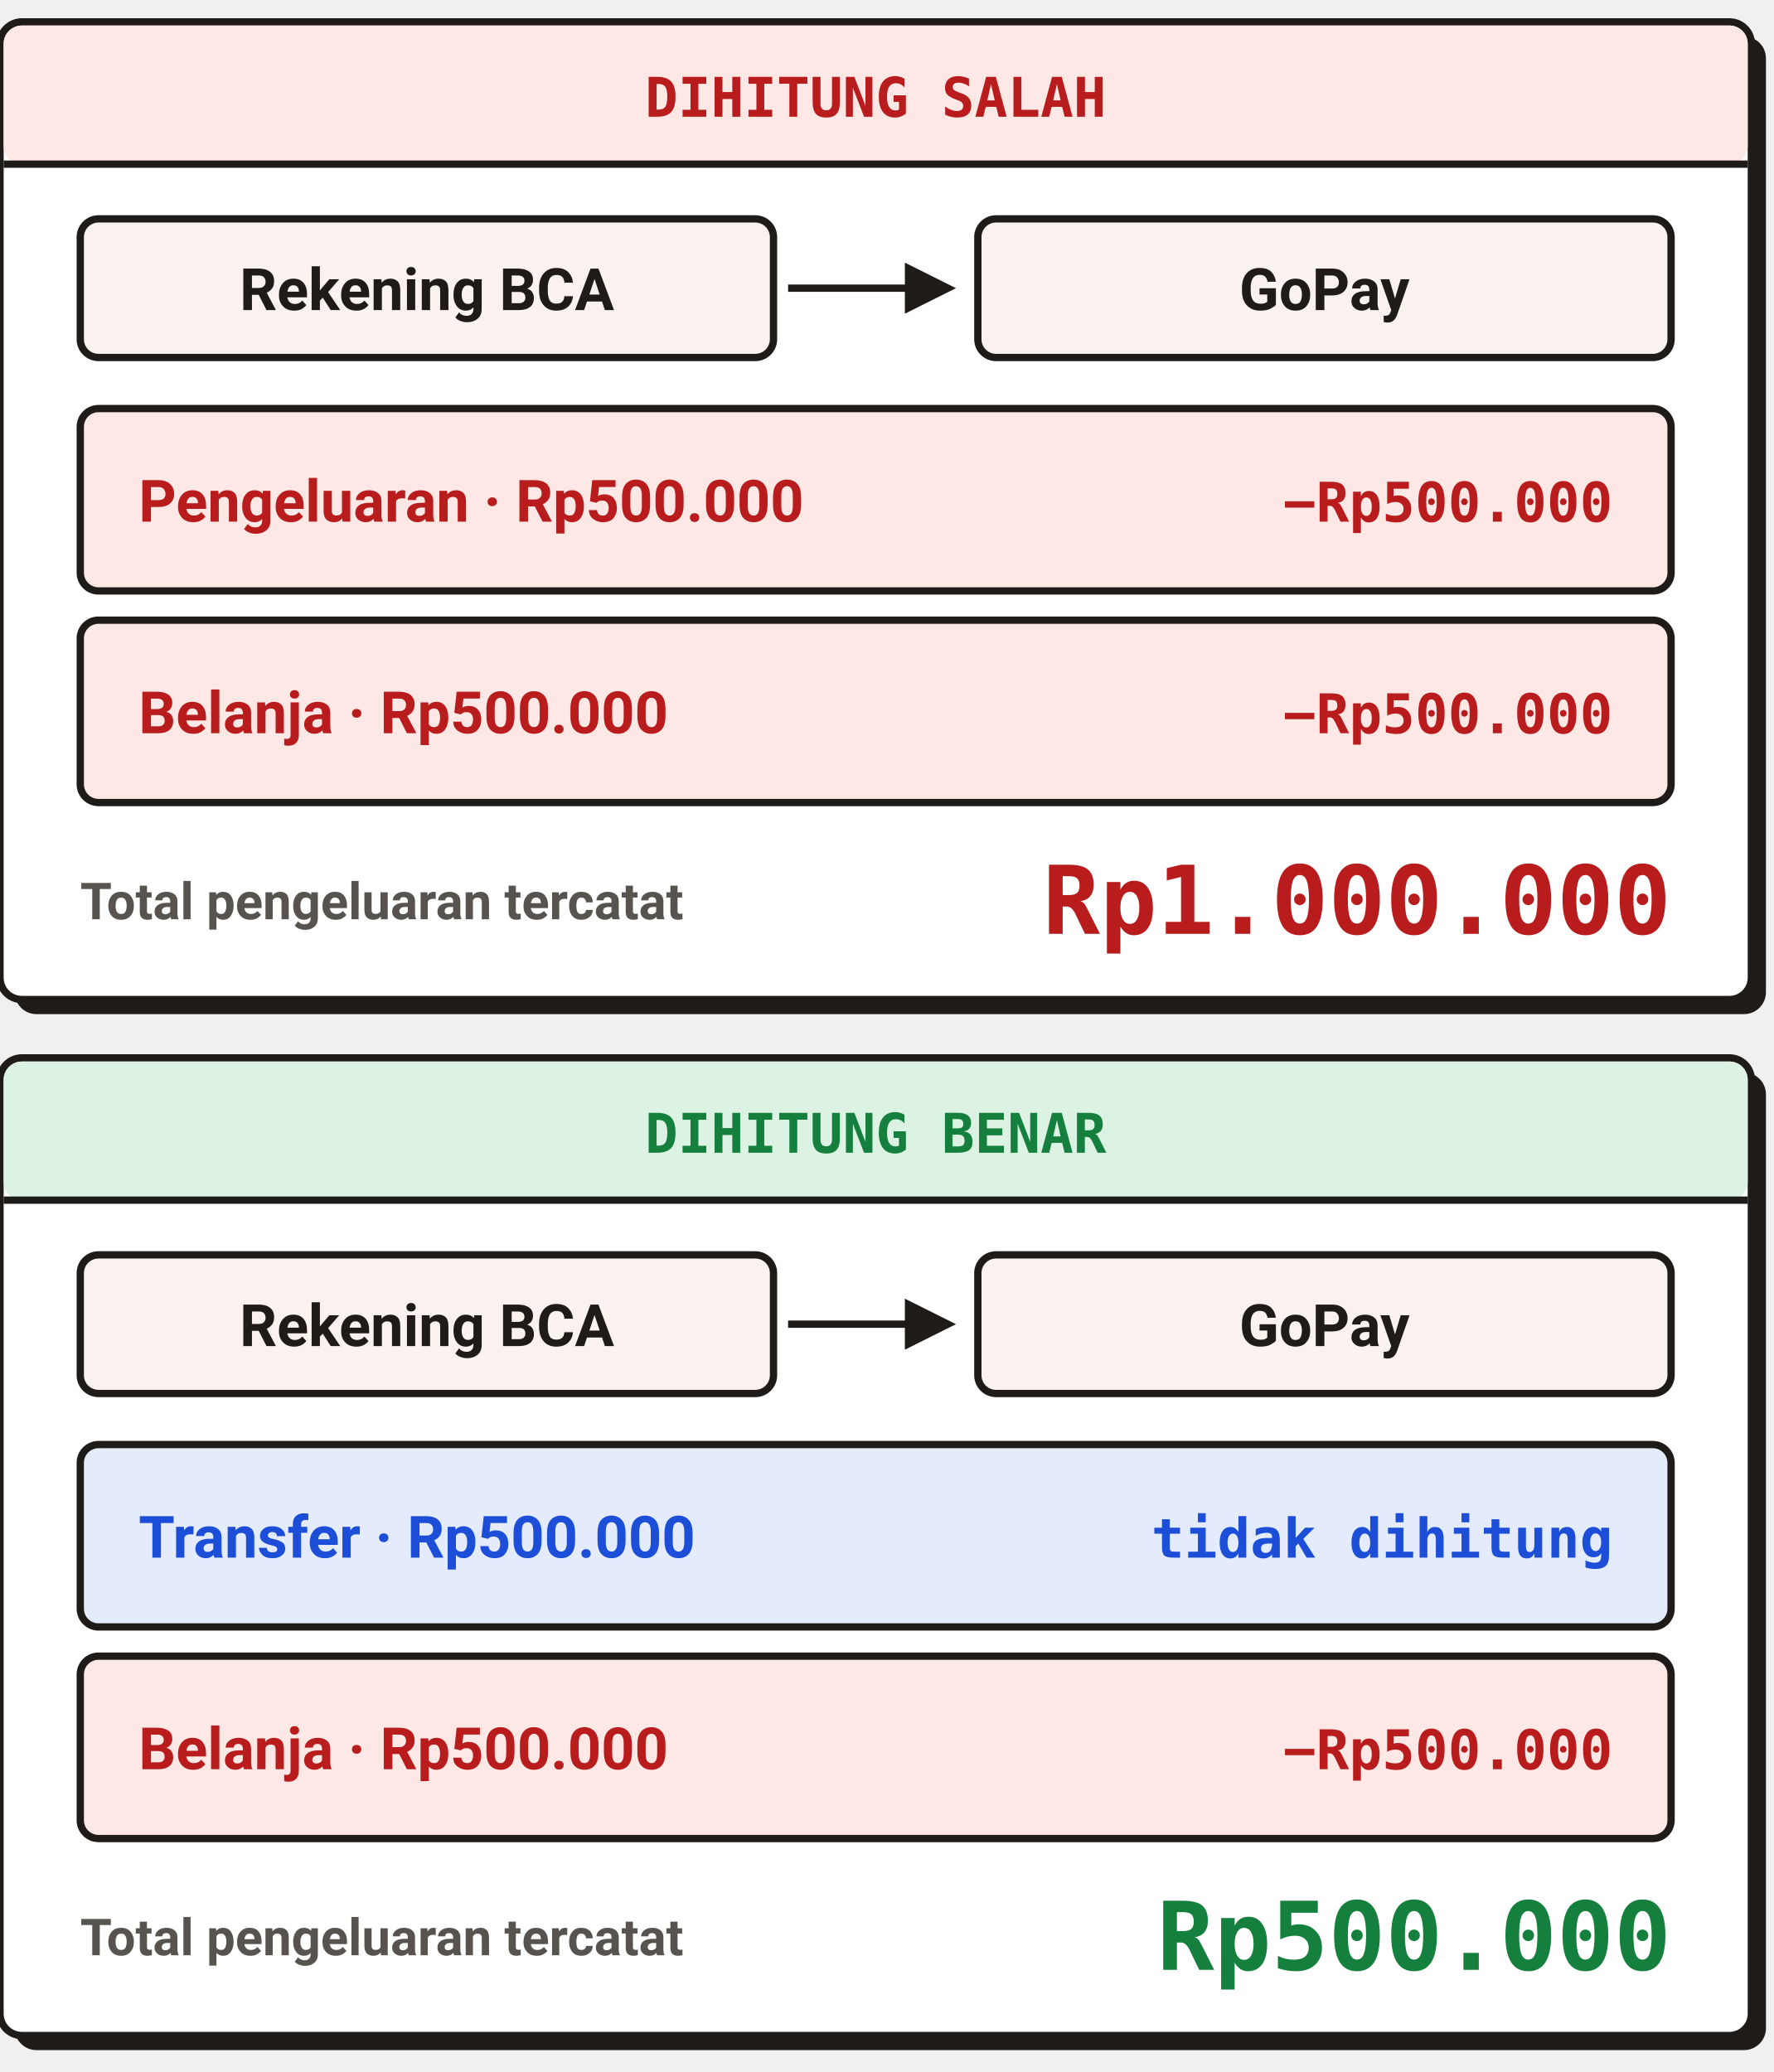
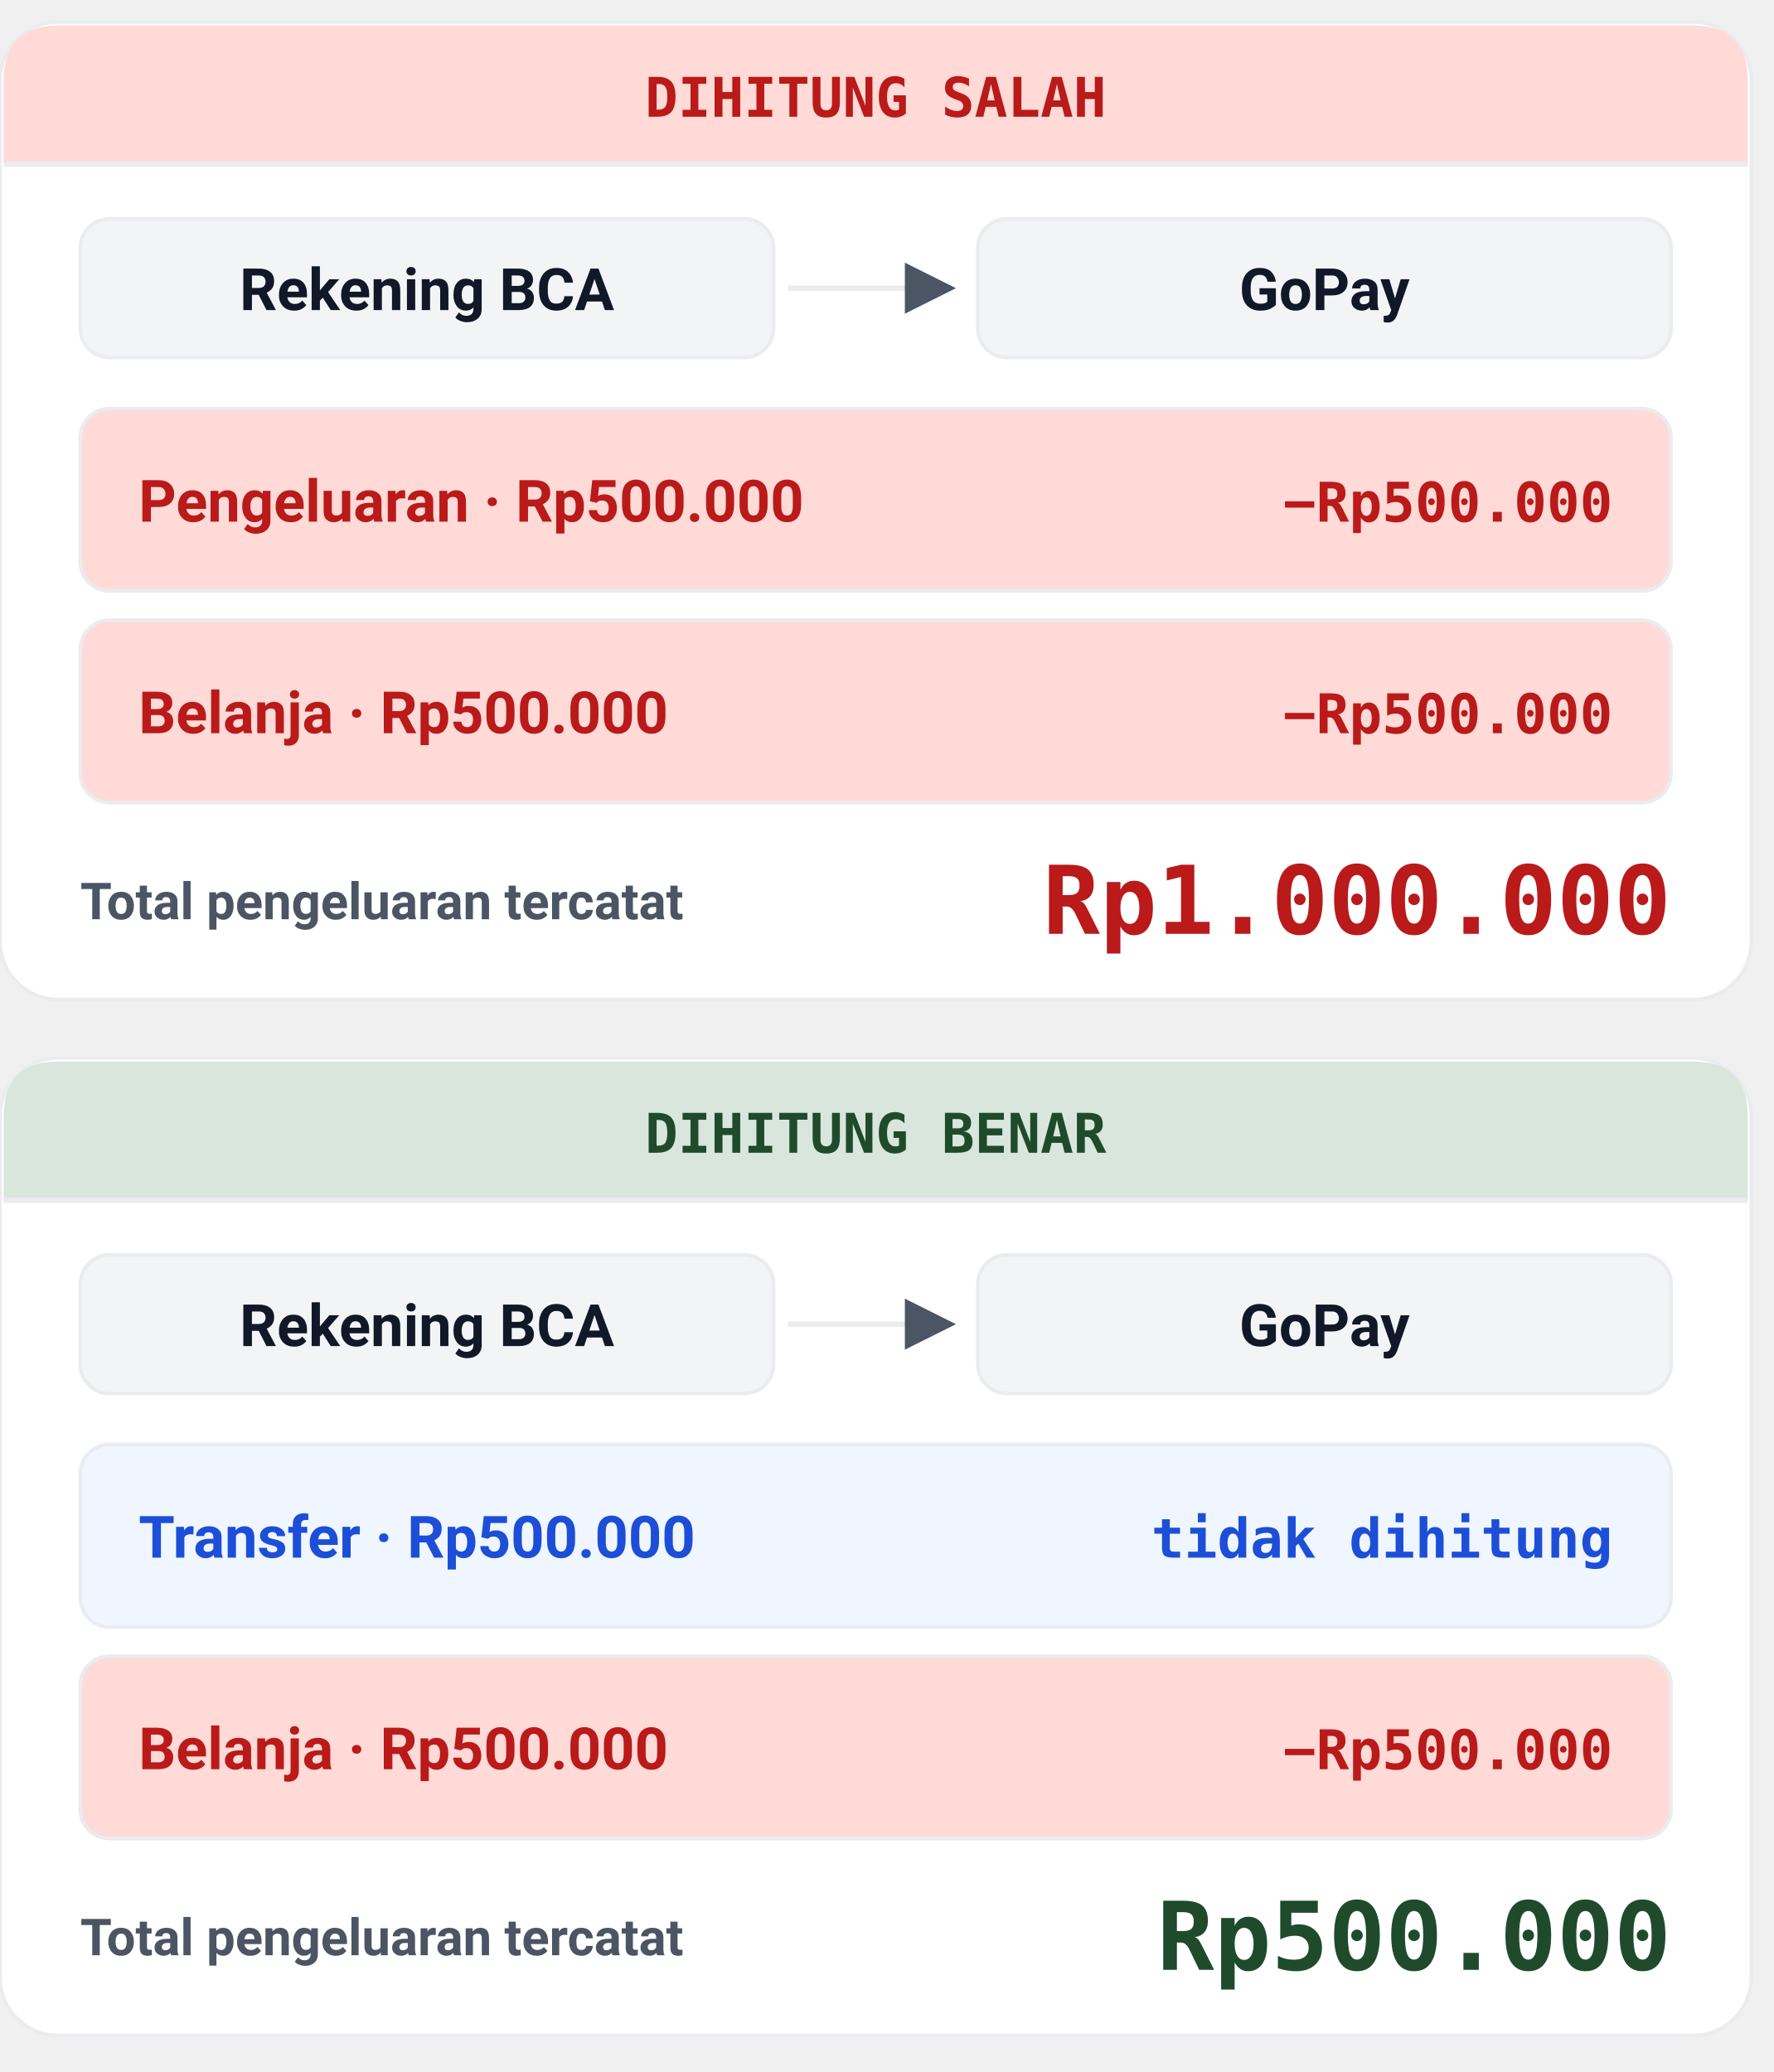
<svg xmlns="http://www.w3.org/2000/svg" width="486" height="568" viewBox="0 0 486 568" role="img" aria-labelledby="t d">
  <style>
- .bg{fill:#fff8f5}.card{fill:#ffffff}.edge{stroke:#1e1b19}.sh{fill:#1e1b19}
- .tx{fill:#1e1b19}.mu{fill:#57534e}.ac{fill:#c2410c}.inc{fill:#15803d}.exp{fill:#b91c1c}.tr{fill:#1d4ed8}
- .f-ac{fill:#c2410c}
- .t-ac{fill:#fdf0e8}.t-in{fill:#dcf2e3}.t-ex{fill:#fde8e6}.t-tr{fill:#e3ebfc}.t-mu{fill:#faf2ee}
- .ln{stroke:#1e1b19;stroke-width:2;fill:none}.ar{fill:#1e1b19}
- text{font-family:ui-sans-serif,system-ui,-apple-system,'Segoe UI',Roboto,sans-serif}
- .m{font-family:ui-monospace,'SFMono-Regular',Menlo,Consolas,monospace}
+ .card{fill:#ffffff}.edge{stroke:#eaecef}
+ .tx{fill:#111827}.mu{fill:#4b5563}.ac{fill:#1f4b2c}.inc{fill:#1f4b2c}.exp{fill:#ba1a1a}.tr{fill:#1d4ed8}
+ .f-ac{fill:#1f4b2c}
+ .t-ac{fill:#f4f6f4}.t-in{fill:#d8e6dc}.t-ex{fill:#ffdad6}.t-tr{fill:#eff6ff}.t-mu{fill:#f3f4f6}
+ .ln{stroke:#eaecef;stroke-width:1.5;fill:none}.ar{fill:#4b5563}
+ text{font-family:'Plus Jakarta Sans',ui-sans-serif,system-ui,-apple-system,'Segoe UI',Roboto,sans-serif}
+ .m{font-family:'Space Mono',ui-monospace,'SFMono-Regular',Menlo,Consolas,monospace}
@media (prefers-color-scheme:dark){
- .card{fill:#2d2823}.edge{stroke:#8a7d6e}.sh{fill:#14120f}
- .tx{fill:#f2ece7}.mu{fill:#a8a29e}.ac{fill:#f46b1c}.inc{fill:#22c55e}.exp{fill:#f87171}.tr{fill:#60a5fa}
- .f-ac{fill:#f46b1c}
- .t-ac{fill:#3d2618}.t-in{fill:#1f3a28}.t-ex{fill:#4a2323}.t-tr{fill:#1f2a44}.t-mu{fill:#1c1916}
- .ln{stroke:#8a7d6e}.ar{fill:#8a7d6e}}
+ .card{fill:#171b18}.edge{stroke:#2a302c}
+ .tx{fill:#eef1ee}.mu{fill:#b8c0ba}.ac{fill:#a2d2a9}.inc{fill:#8fd19e}.exp{fill:#ffb4ab}.tr{fill:#93b4f5}
+ .f-ac{fill:#a2d2a9}
+ .t-ac{fill:#222823}.t-in{fill:#1d3324}.t-ex{fill:#4a2323}.t-tr{fill:#172338}.t-mu{fill:#1a1e1b}
+ .ln{stroke:#2a302c}.ar{fill:#b8c0ba}}
</style>
-   <rect class="sh" x="4" y="10" width="480" height="268" rx="6" />
-   <rect class="card edge" x="0" y="6" width="480" height="268" rx="6" stroke-width="2" />
-   <rect class="t-ex" x="1" y="7" width="478" height="38" rx="5" />
+   <rect class="card edge" x="0" y="6" width="480" height="268" rx="16" stroke-width="1" />
+   <path class="t-ex" d="M1 45V22Q1 7 16 7H464Q479 7 479 22V45Z" />
  <line class="ln" x1="1" y1="45" x2="479" y2="45" />
  <text class="exp m" x="240" y="32" font-size="15" font-weight="700" text-anchor="middle">DIHITUNG SALAH</text>
-   <rect class="t-mu edge" x="22" y="60" width="190" height="38" rx="5" stroke-width="2" />
+   <rect class="t-mu edge" x="22" y="60" width="190" height="38" rx="8" stroke-width="1" />
  <text class="tx" x="117" y="85" font-size="16" font-weight="600" text-anchor="middle">Rekening BCA</text>
-   <rect class="t-mu edge" x="268" y="60" width="190" height="38" rx="5" stroke-width="2" />
+   <rect class="t-mu edge" x="268" y="60" width="190" height="38" rx="8" stroke-width="1" />
  <text class="tx" x="363" y="85" font-size="16" font-weight="600" text-anchor="middle">GoPay</text>
  <line class="ln" x1="216" y1="79" x2="250" y2="79" />
  <polygon class="ar" points="248,72 262,79 248,86" />
-   <rect class="t-ex edge" x="22" y="112" width="436" height="50" rx="5" stroke-width="2" />
+   <rect class="t-ex edge" x="22" y="112" width="436" height="50" rx="8" stroke-width="1" />
  <text class="exp" x="38" y="143" font-size="16" font-weight="700" text-anchor="start">Pengeluaran · Rp500.000</text>
  <text class="exp m" x="442" y="143" font-size="15" font-weight="700" text-anchor="end">−Rp500.000</text>
-   <rect class="t-ex edge" x="22" y="170" width="436" height="50" rx="5" stroke-width="2" />
+   <rect class="t-ex edge" x="22" y="170" width="436" height="50" rx="8" stroke-width="1" />
  <text class="exp" x="38" y="201" font-size="16" font-weight="700" text-anchor="start">Belanja · Rp500.000</text>
  <text class="exp m" x="442" y="201" font-size="15" font-weight="700" text-anchor="end">−Rp500.000</text>
  <text class="mu" x="22" y="252" font-size="14" font-weight="600" text-anchor="start">Total pengeluaran tercatat</text>
  <text class="exp m" x="458" y="256" font-size="26" font-weight="700" text-anchor="end">Rp1.000.000</text>
-   <rect class="sh" x="4" y="294" width="480" height="268" rx="6" />
-   <rect class="card edge" x="0" y="290" width="480" height="268" rx="6" stroke-width="2" />
-   <rect class="t-in" x="1" y="291" width="478" height="38" rx="5" />
+   <rect class="card edge" x="0" y="290" width="480" height="268" rx="16" stroke-width="1" />
+   <path class="t-in" d="M1 329V306Q1 291 16 291H464Q479 291 479 306V329Z" />
  <line class="ln" x1="1" y1="329" x2="479" y2="329" />
  <text class="inc m" x="240" y="316" font-size="15" font-weight="700" text-anchor="middle">DIHITUNG BENAR</text>
-   <rect class="t-mu edge" x="22" y="344" width="190" height="38" rx="5" stroke-width="2" />
+   <rect class="t-mu edge" x="22" y="344" width="190" height="38" rx="8" stroke-width="1" />
  <text class="tx" x="117" y="369" font-size="16" font-weight="600" text-anchor="middle">Rekening BCA</text>
-   <rect class="t-mu edge" x="268" y="344" width="190" height="38" rx="5" stroke-width="2" />
+   <rect class="t-mu edge" x="268" y="344" width="190" height="38" rx="8" stroke-width="1" />
  <text class="tx" x="363" y="369" font-size="16" font-weight="600" text-anchor="middle">GoPay</text>
  <line class="ln" x1="216" y1="363" x2="250" y2="363" />
  <polygon class="ar" points="248,356 262,363 248,370" />
-   <rect class="t-tr edge" x="22" y="396" width="436" height="50" rx="5" stroke-width="2" />
+   <rect class="t-tr edge" x="22" y="396" width="436" height="50" rx="8" stroke-width="1" />
  <text class="tr" x="38" y="427" font-size="16" font-weight="700" text-anchor="start">Transfer · Rp500.000</text>
  <text class="tr m" x="442" y="427" font-size="15" font-weight="700" text-anchor="end">tidak dihitung</text>
-   <rect class="t-ex edge" x="22" y="454" width="436" height="50" rx="5" stroke-width="2" />
+   <rect class="t-ex edge" x="22" y="454" width="436" height="50" rx="8" stroke-width="1" />
  <text class="exp" x="38" y="485" font-size="16" font-weight="700" text-anchor="start">Belanja · Rp500.000</text>
  <text class="exp m" x="442" y="485" font-size="15" font-weight="700" text-anchor="end">−Rp500.000</text>
  <text class="mu" x="22" y="536" font-size="14" font-weight="600" text-anchor="start">Total pengeluaran tercatat</text>
  <text class="inc m" x="458" y="540" font-size="26" font-weight="700" text-anchor="end">Rp500.000</text>
</svg>
